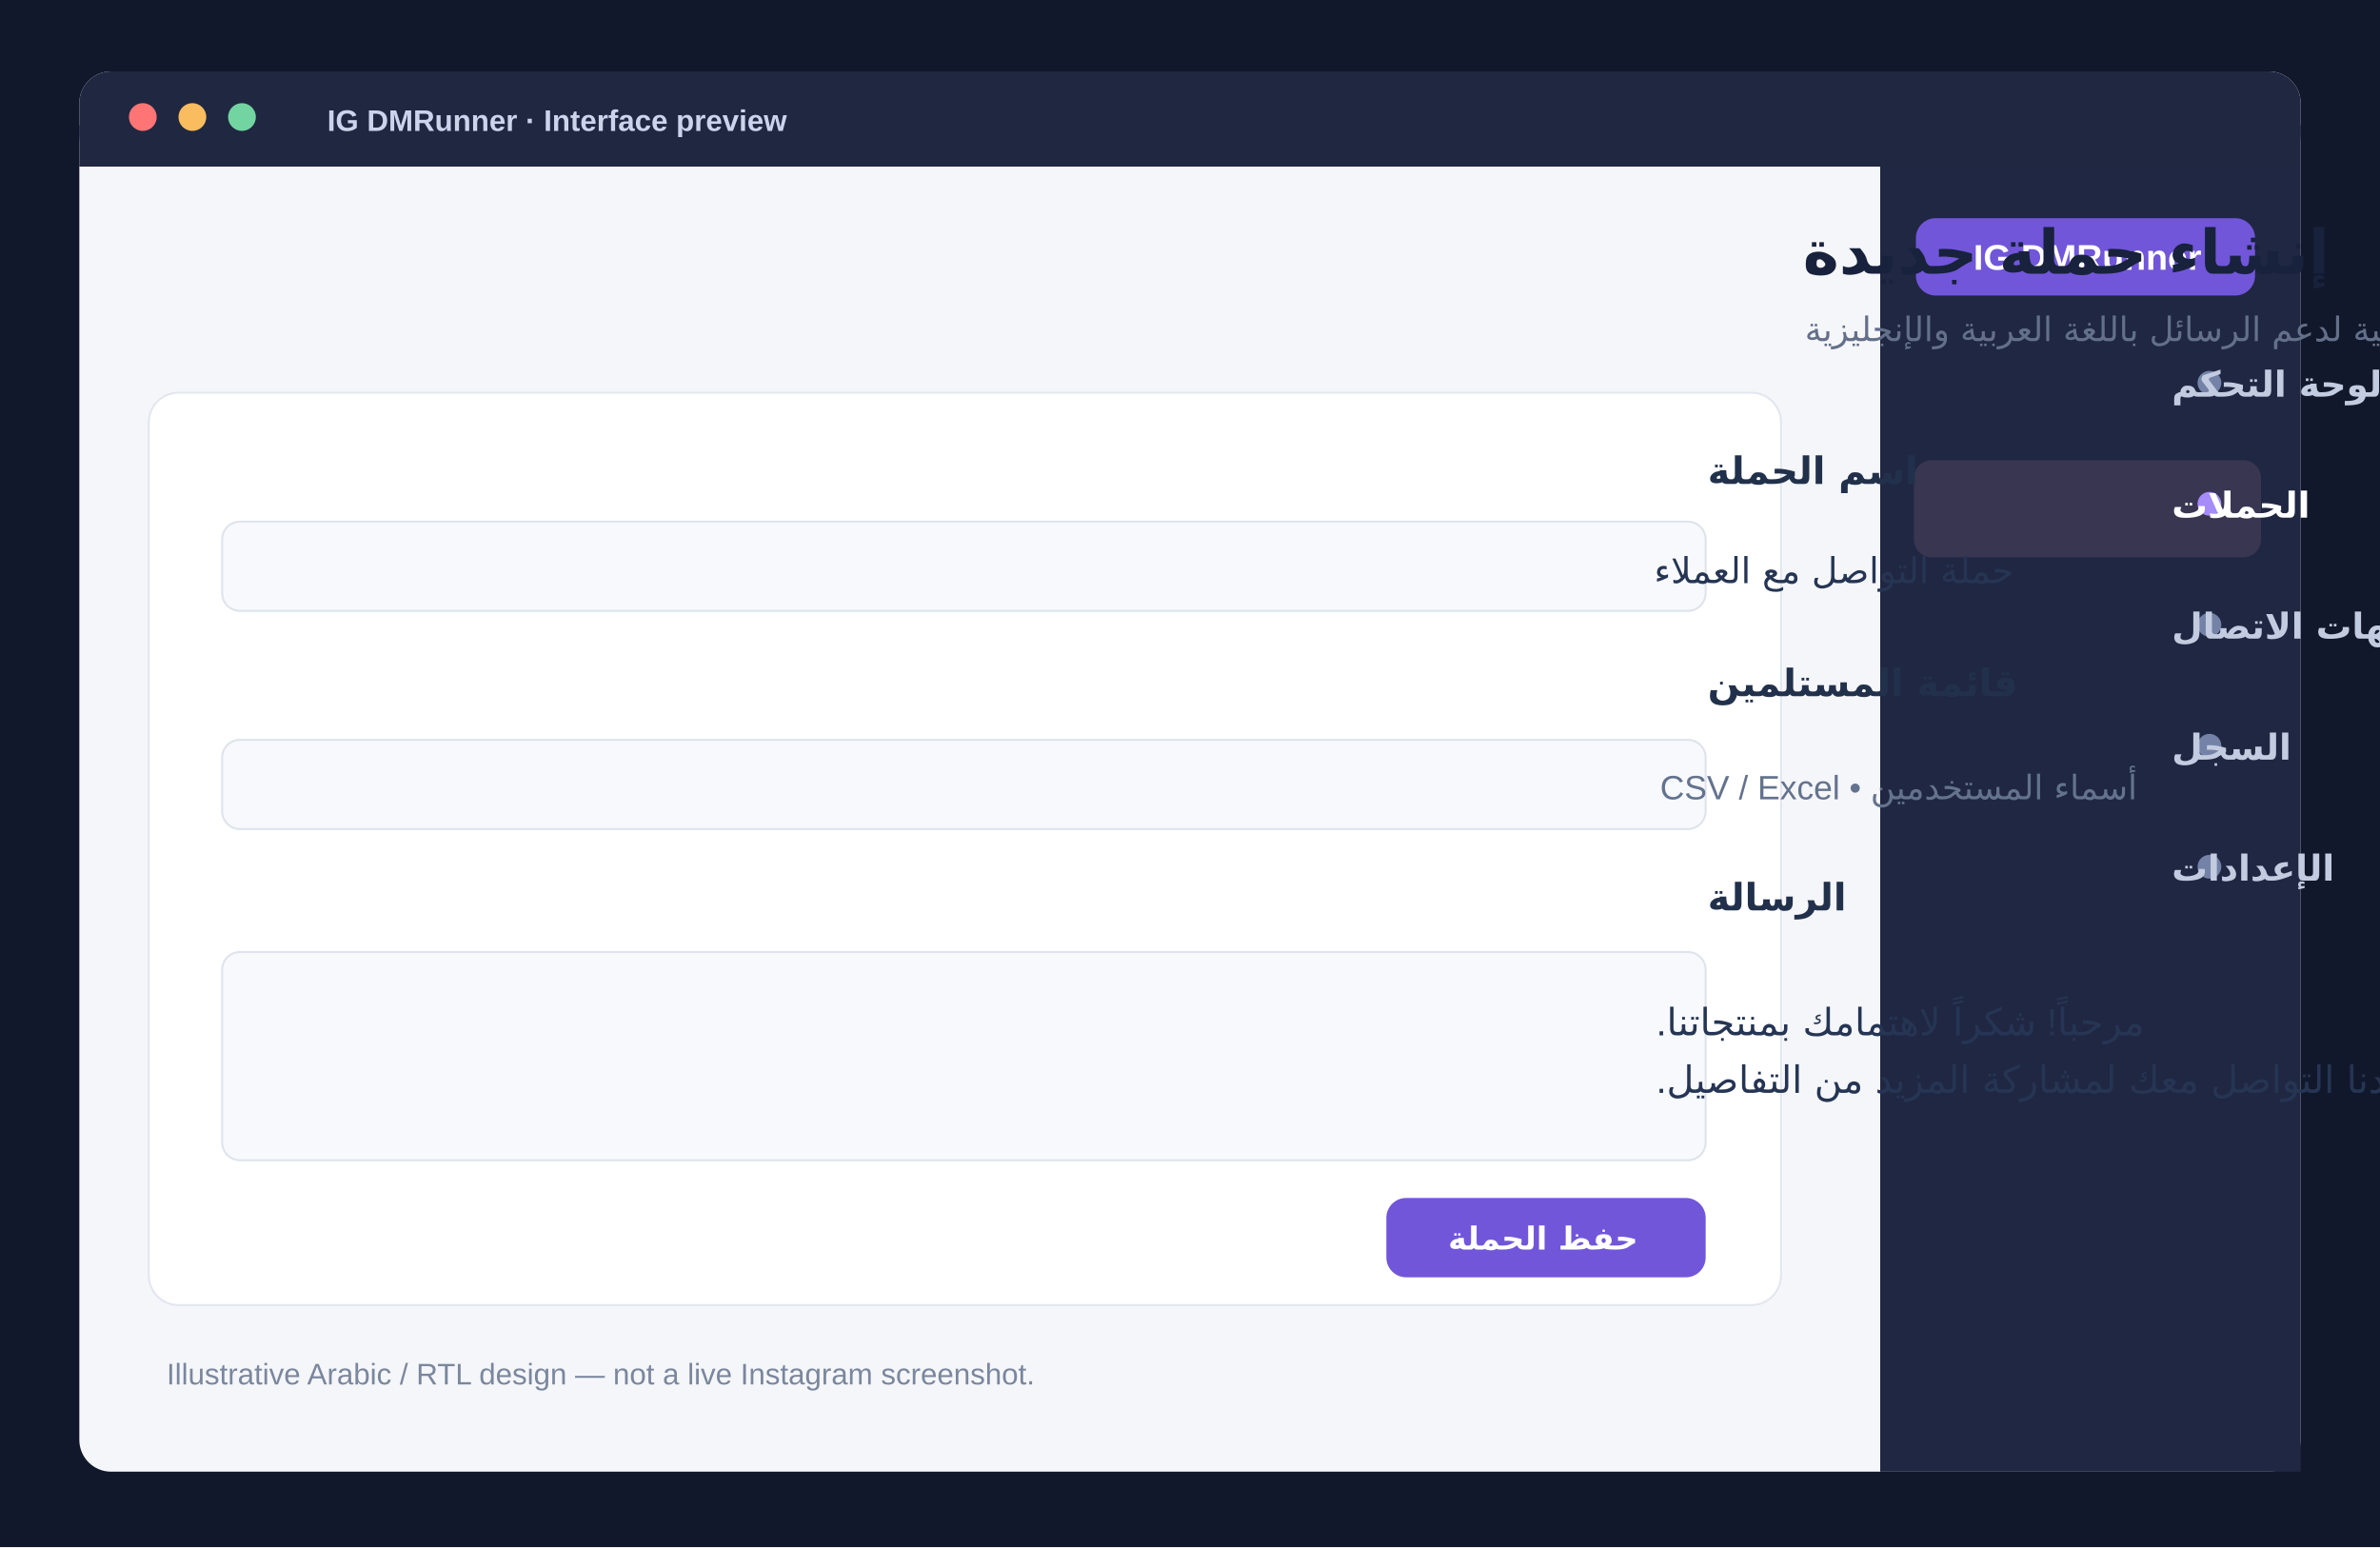
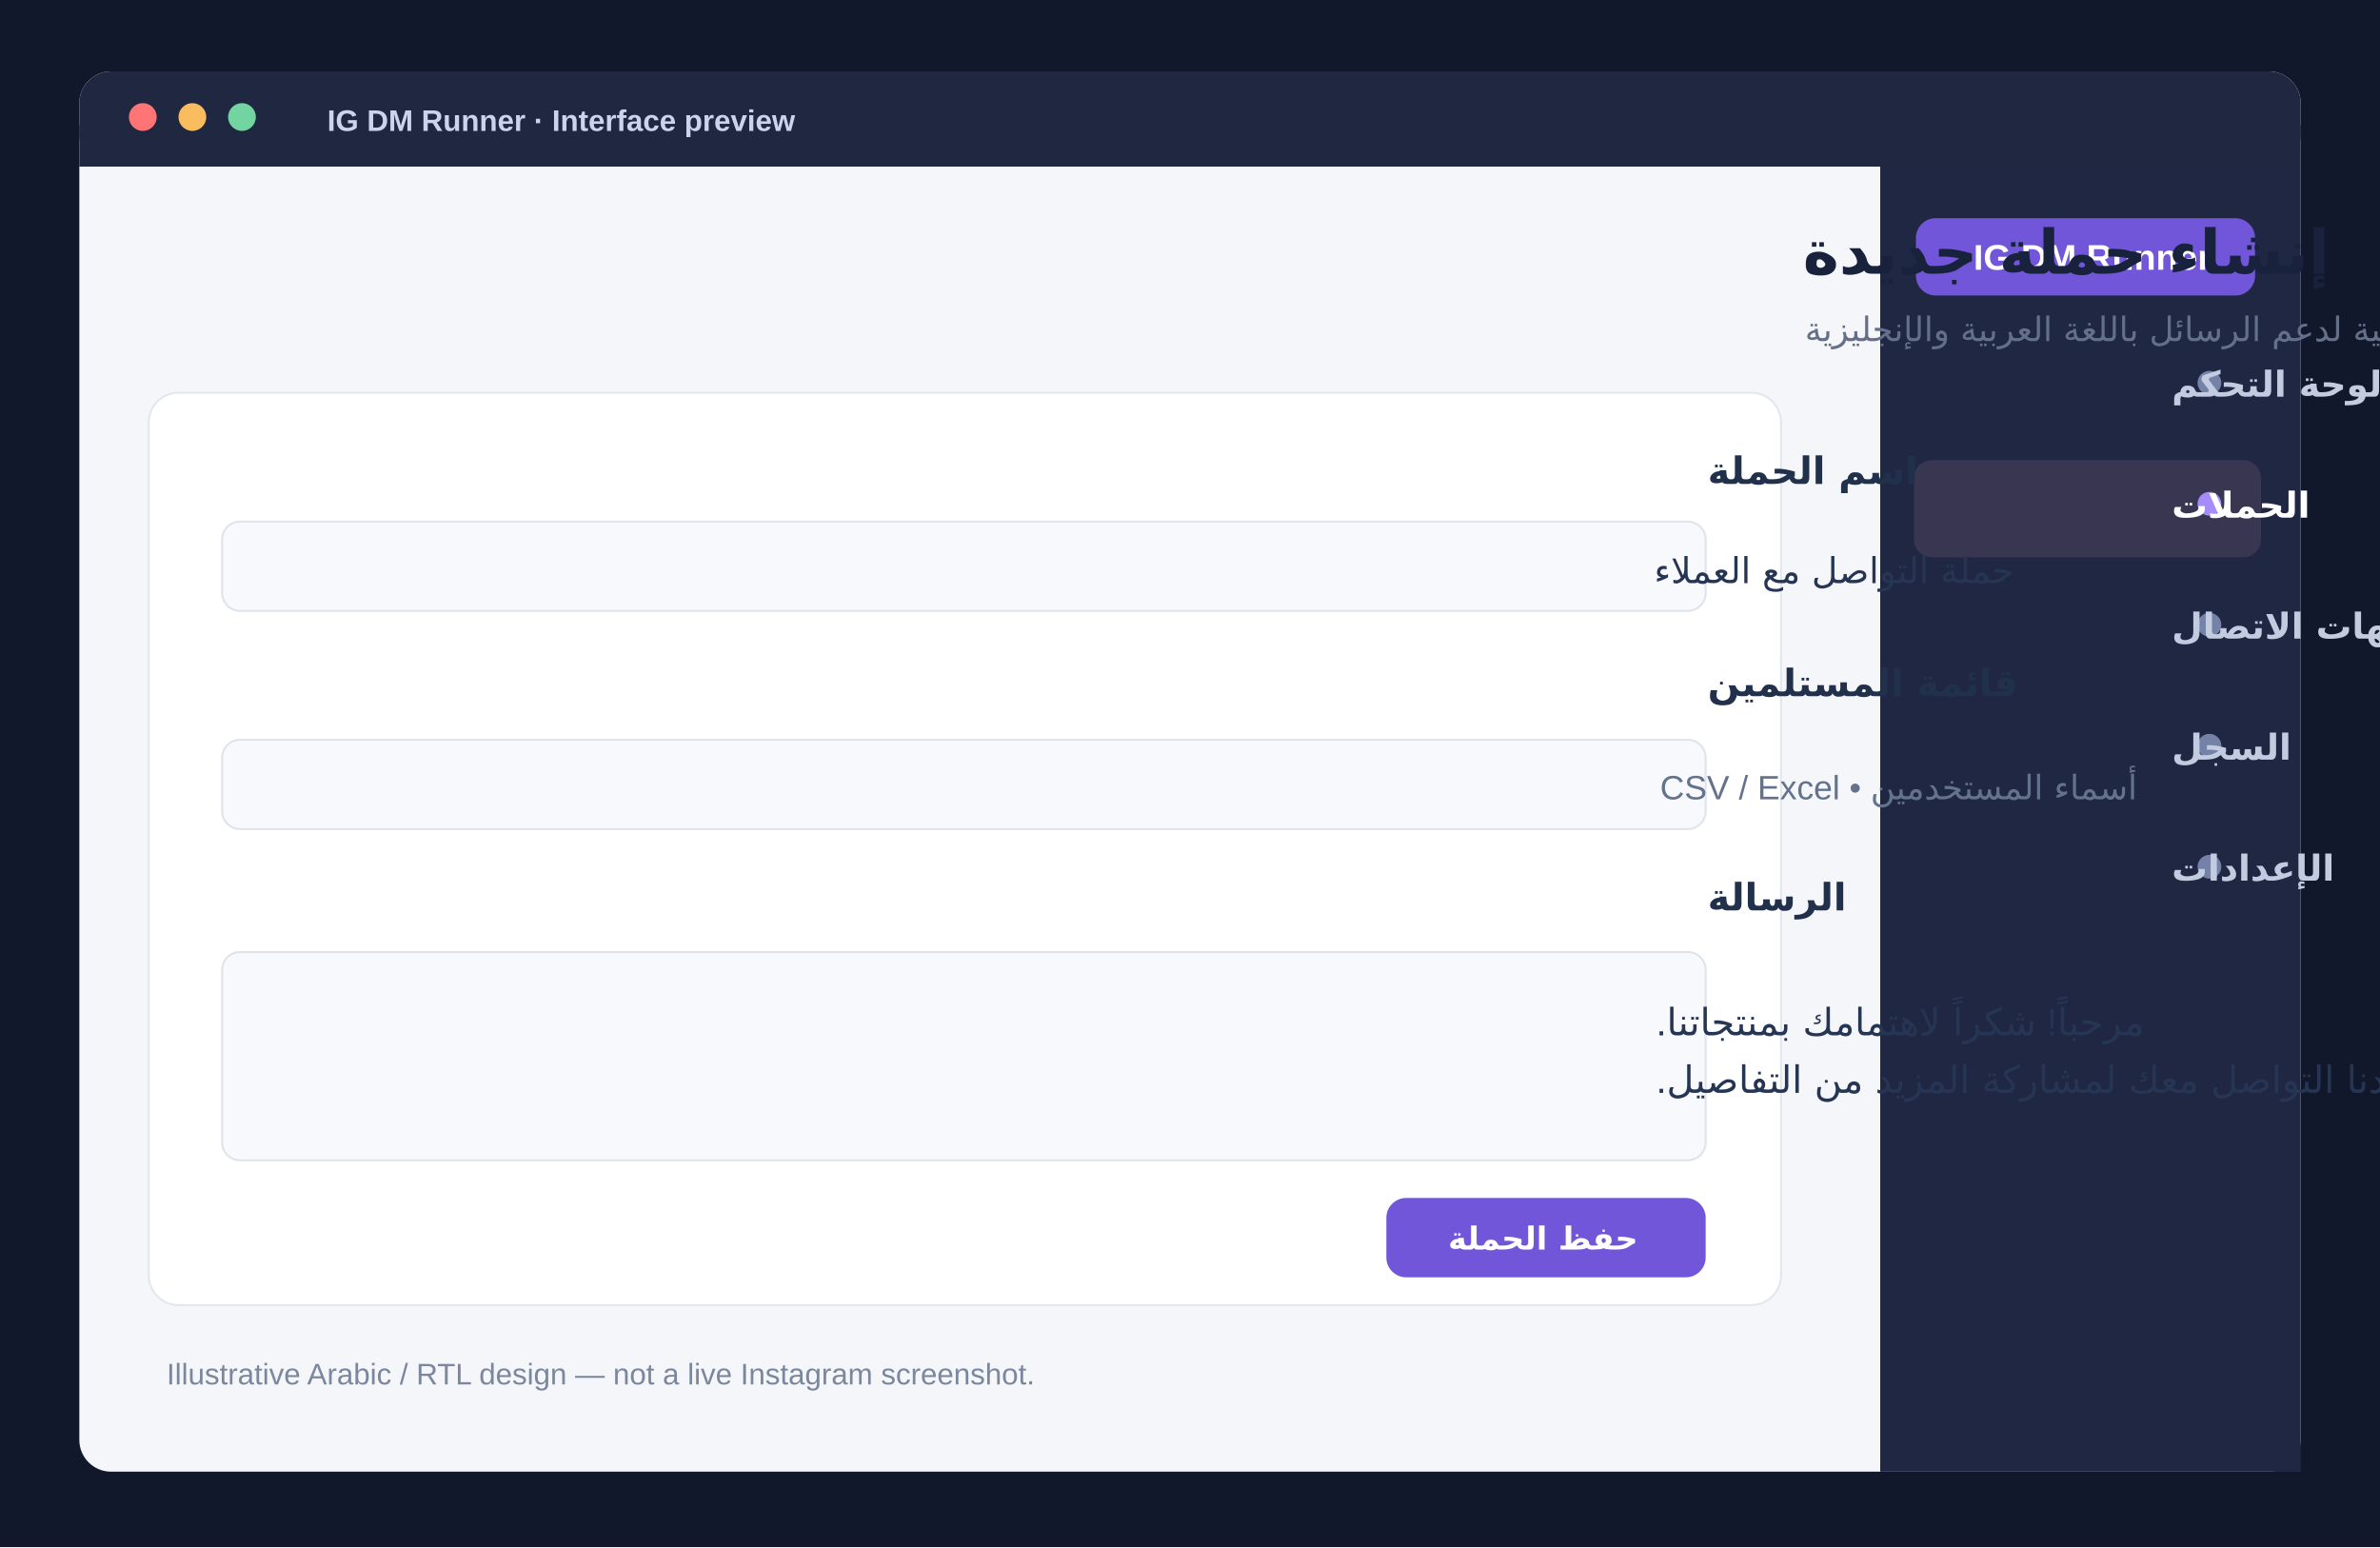
<svg xmlns="http://www.w3.org/2000/svg" width="1200" height="780" viewBox="0 0 1200 780" role="img" aria-label="Arabic right-to-left campaign editor design mockup">
  <rect x="0" y="0" width="1200" height="780" rx="0" fill="#11182b" stroke="none" />
  <rect x="40" y="36" width="1120" height="706" rx="16" fill="#f5f6fa" stroke="none" />
  <rect x="40" y="36" width="1120" height="48" rx="16" fill="#202741" stroke="none" />
  <rect x="40" y="63" width="1120" height="21" rx="0" fill="#202741" stroke="none" />
  <circle cx="72" cy="59" r="7" fill="#ff7575" />
  <circle cx="97" cy="59" r="7" fill="#f9bd5f" />
  <circle cx="122" cy="59" r="7" fill="#72d4a1" />
-   <text x="165" y="66" font-family="Arial, sans-serif" font-size="15" fill="#cbd4eb" font-weight="600">IG DMRunner  ·  Interface preview</text>
+   <text x="165" y="66" font-family="Arial, sans-serif" font-size="15" fill="#cbd4eb" font-weight="600">IG DM Runner  ·  Interface preview</text>
  <rect x="948" y="84" width="212" height="658" rx="0" fill="#202742" stroke="none" />
  <rect x="966" y="110" width="171" height="39" rx="10" fill="#7156da" stroke="none" />
-   <text x="995" y="136" font-family="Arial, sans-serif" font-size="18" fill="#fff" font-weight="700">IG DMRunner</text>
+   <text x="995" y="136" font-family="Arial, sans-serif" font-size="18" fill="#fff" font-weight="700">IG DM Runner</text>
  <circle cx="1114" cy="193" r="6" fill="#7482a7" />
  <text x="1095" y="200" font-family="Arial, sans-serif" font-size="18" fill="#c2cbe0" font-weight="600" text-anchor="end" direction="rtl" unicode-bidi="plaintext">لوحة التحكم</text>
  <rect x="965" y="232" width="175" height="49" rx="9" fill="#393652" stroke="none" />
  <circle cx="1114" cy="254" r="6" fill="#a58cf8" />
  <text x="1095" y="261" font-family="Arial, sans-serif" font-size="18" fill="#fff" font-weight="600" text-anchor="end" direction="rtl" unicode-bidi="plaintext">الحملات</text>
  <circle cx="1114" cy="315" r="6" fill="#7482a7" />
  <text x="1095" y="322" font-family="Arial, sans-serif" font-size="18" fill="#c2cbe0" font-weight="600" text-anchor="end" direction="rtl" unicode-bidi="plaintext">جهات الاتصال</text>
  <circle cx="1114" cy="376" r="6" fill="#7482a7" />
  <text x="1095" y="383" font-family="Arial, sans-serif" font-size="18" fill="#c2cbe0" font-weight="600" text-anchor="end" direction="rtl" unicode-bidi="plaintext">السجل</text>
  <circle cx="1114" cy="437" r="6" fill="#7482a7" />
  <text x="1095" y="444" font-family="Arial, sans-serif" font-size="18" fill="#c2cbe0" font-weight="600" text-anchor="end" direction="rtl" unicode-bidi="plaintext">الإعدادات</text>
  <text x="909" y="138" font-family="Arial, sans-serif" font-size="31" fill="#18223d" font-weight="700" text-anchor="end" direction="rtl" unicode-bidi="plaintext">إنشاء حملة جديدة</text>
  <text x="910" y="172" font-family="Arial, sans-serif" font-size="17" fill="#647089" font-weight="400" text-anchor="end" direction="rtl" unicode-bidi="plaintext">واجهة توضيحية لدعم الرسائل باللغة العربية والإنجليزية</text>
  <rect x="75" y="198" width="823" height="460" rx="15" fill="white" stroke="#e2e6ef" />
  <text x="861" y="244" font-family="Arial, sans-serif" font-size="19" fill="#22314b" font-weight="700" text-anchor="end" direction="rtl" unicode-bidi="plaintext">اسم الحملة</text>
  <rect x="112" y="263" width="748" height="45" rx="9" fill="#f8f9fd" stroke="#dee3ec" />
  <text x="834" y="294" font-family="Arial, sans-serif" font-size="18" fill="#253553" font-weight="500" text-anchor="end" direction="rtl" unicode-bidi="plaintext">حملة التواصل مع العملاء</text>
  <text x="861" y="351" font-family="Arial, sans-serif" font-size="19" fill="#22314b" font-weight="700" text-anchor="end" direction="rtl" unicode-bidi="plaintext">قائمة المستلمين</text>
  <rect x="112" y="373" width="748" height="45" rx="9" fill="#f8f9fd" stroke="#dee3ec" />
  <text x="837" y="403" font-family="Arial, sans-serif" font-size="17" fill="#64738d" font-weight="500" text-anchor="end" direction="rtl" unicode-bidi="plaintext">أسماء المستخدمين  •  CSV / Excel</text>
  <text x="861" y="459" font-family="Arial, sans-serif" font-size="19" fill="#22314b" font-weight="700" text-anchor="end" direction="rtl" unicode-bidi="plaintext">الرسالة</text>
  <rect x="112" y="480" width="748" height="105" rx="9" fill="#f8f9fd" stroke="#dee3ec" />
  <text x="835" y="522" font-family="Arial, sans-serif" font-size="19" fill="#253553" font-weight="500" text-anchor="end" direction="rtl" unicode-bidi="plaintext">مرحباً! شكراً لاهتمامك بمنتجاتنا.</text>
  <text x="835" y="551" font-family="Arial, sans-serif" font-size="19" fill="#253553" font-weight="500" text-anchor="end" direction="rtl" unicode-bidi="plaintext">يسعدنا التواصل معك لمشاركة المزيد من التفاصيل.</text>
  <rect x="699" y="604" width="161" height="40" rx="10" fill="#7156da" stroke="none" />
  <text x="778" y="630" font-family="Arial, sans-serif" font-size="16" fill="#fff" font-weight="700" text-anchor="middle" direction="rtl" unicode-bidi="plaintext">حفظ الحملة</text>
  <text x="84" y="698" font-family="Arial, sans-serif" font-size="15" fill="#7a879d" font-weight="400">Illustrative Arabic / RTL design — not a live Instagram screenshot.</text>
</svg>
